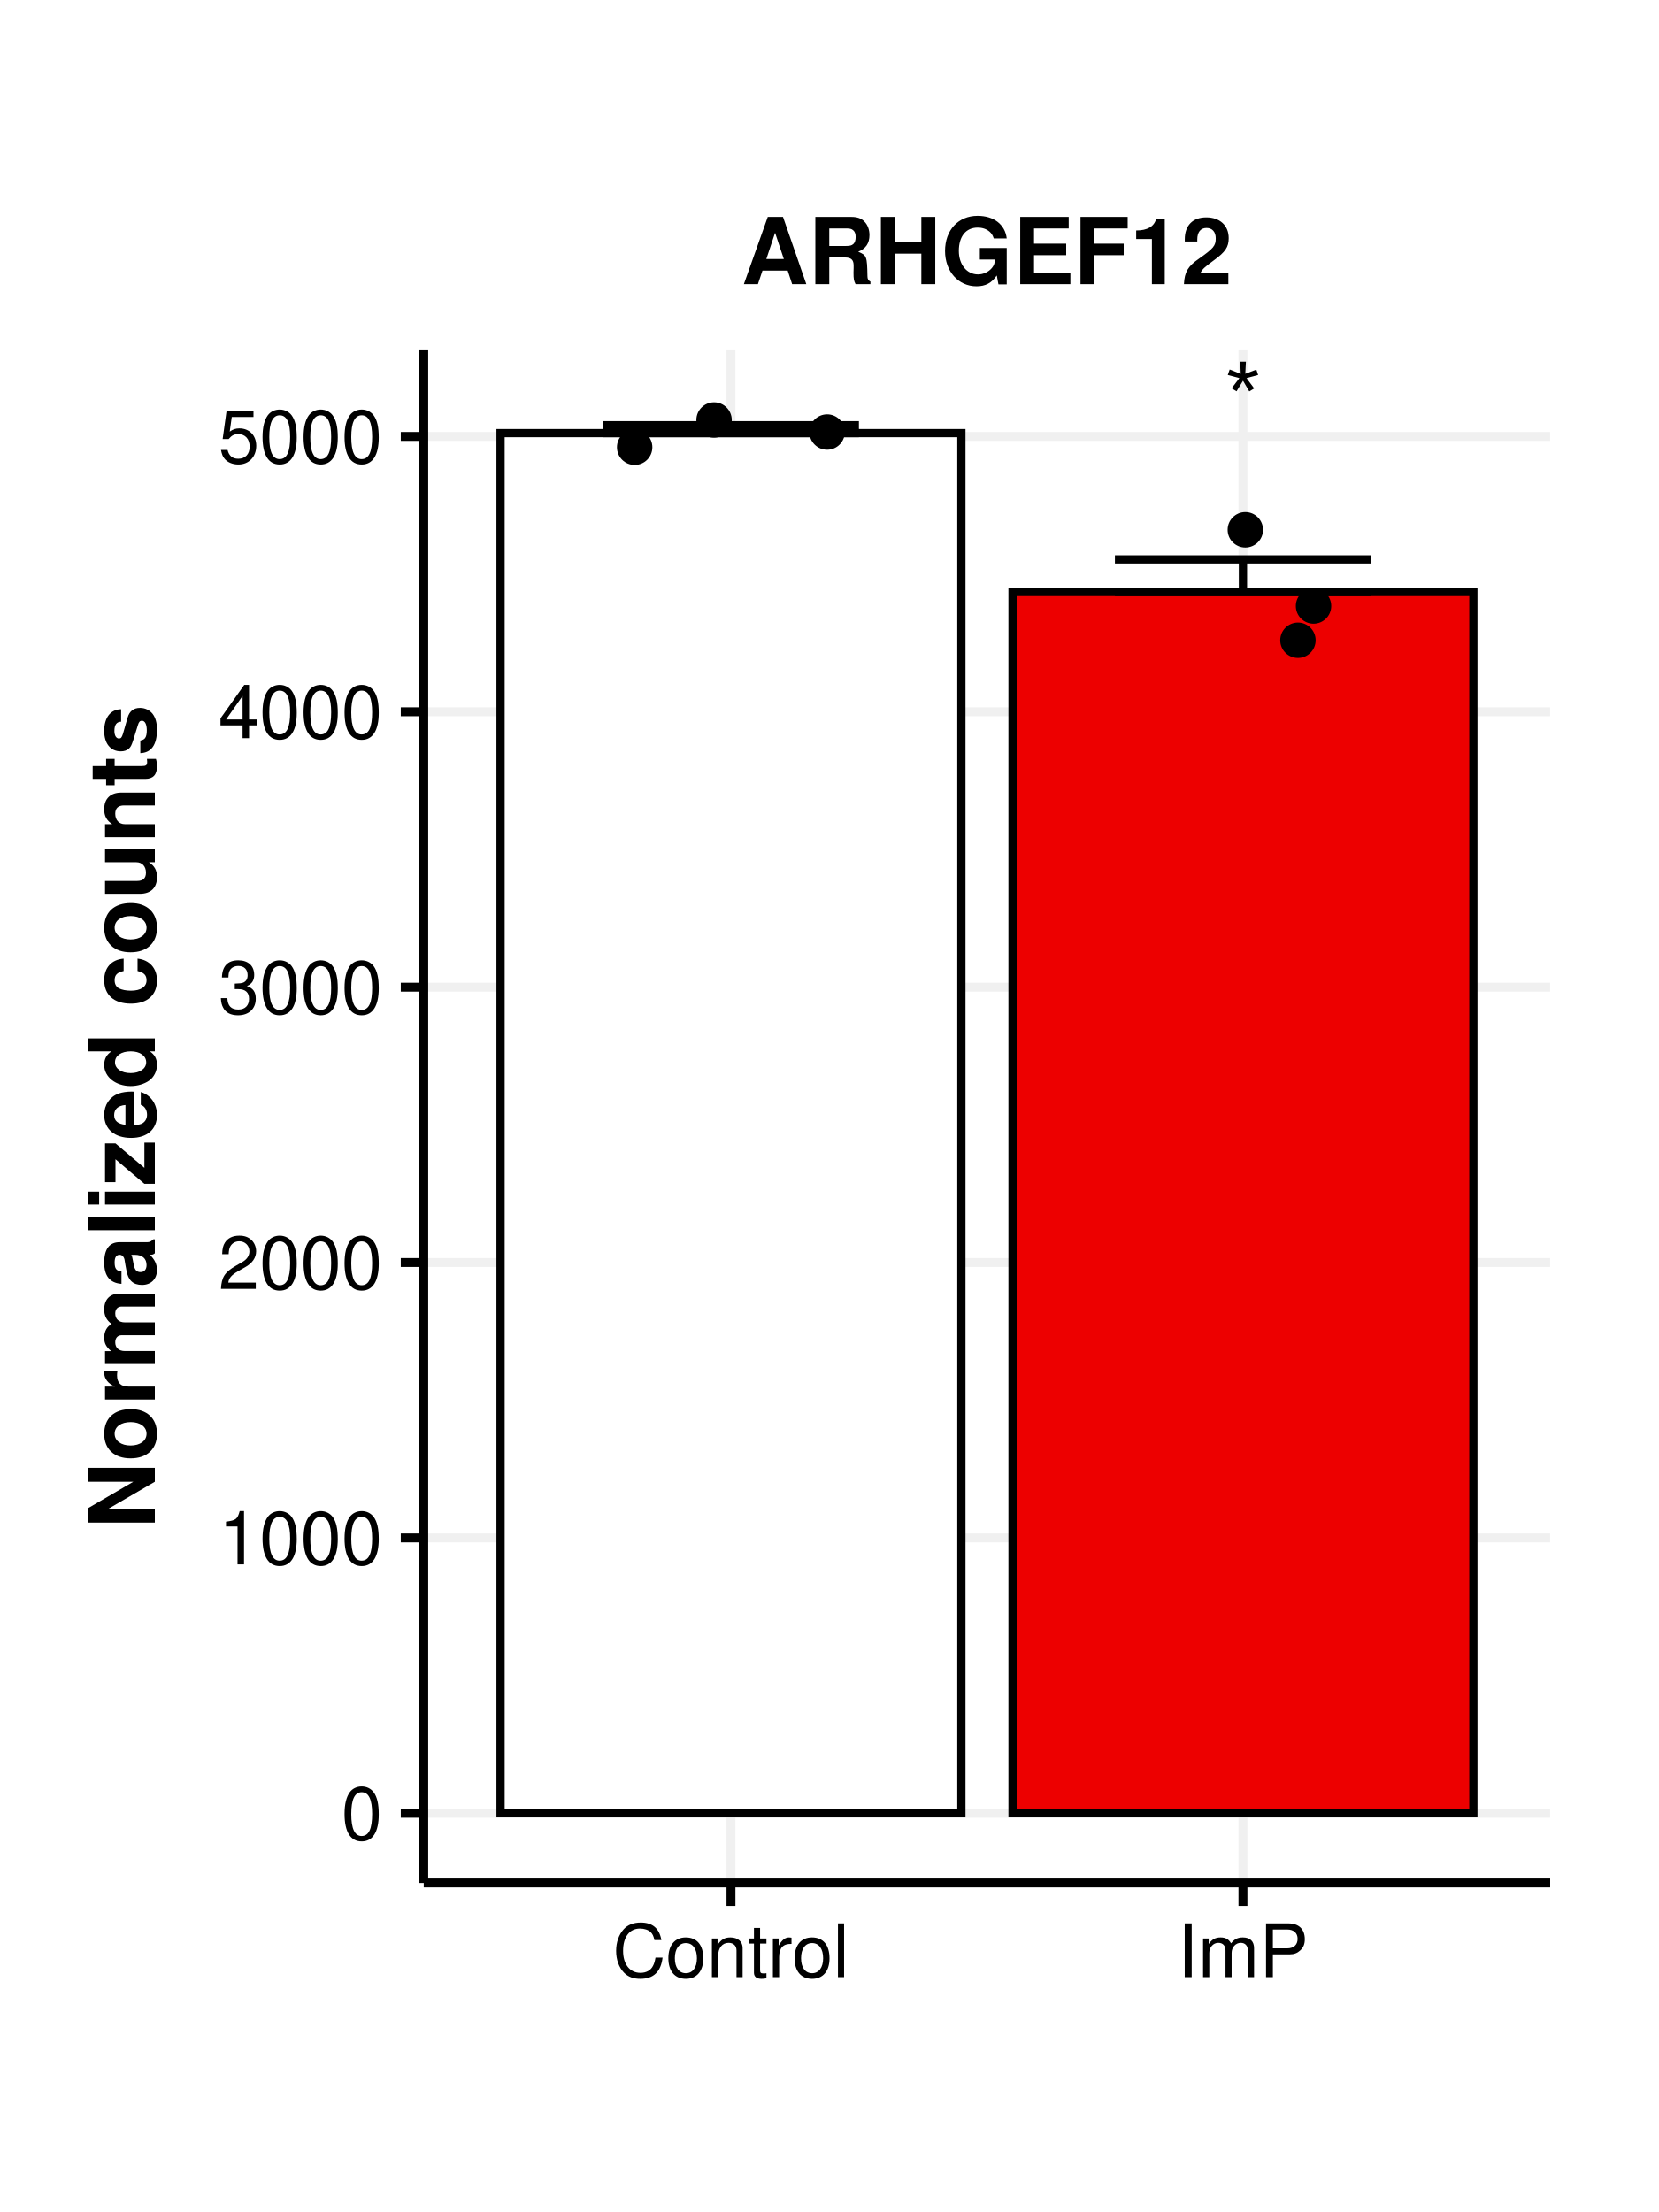
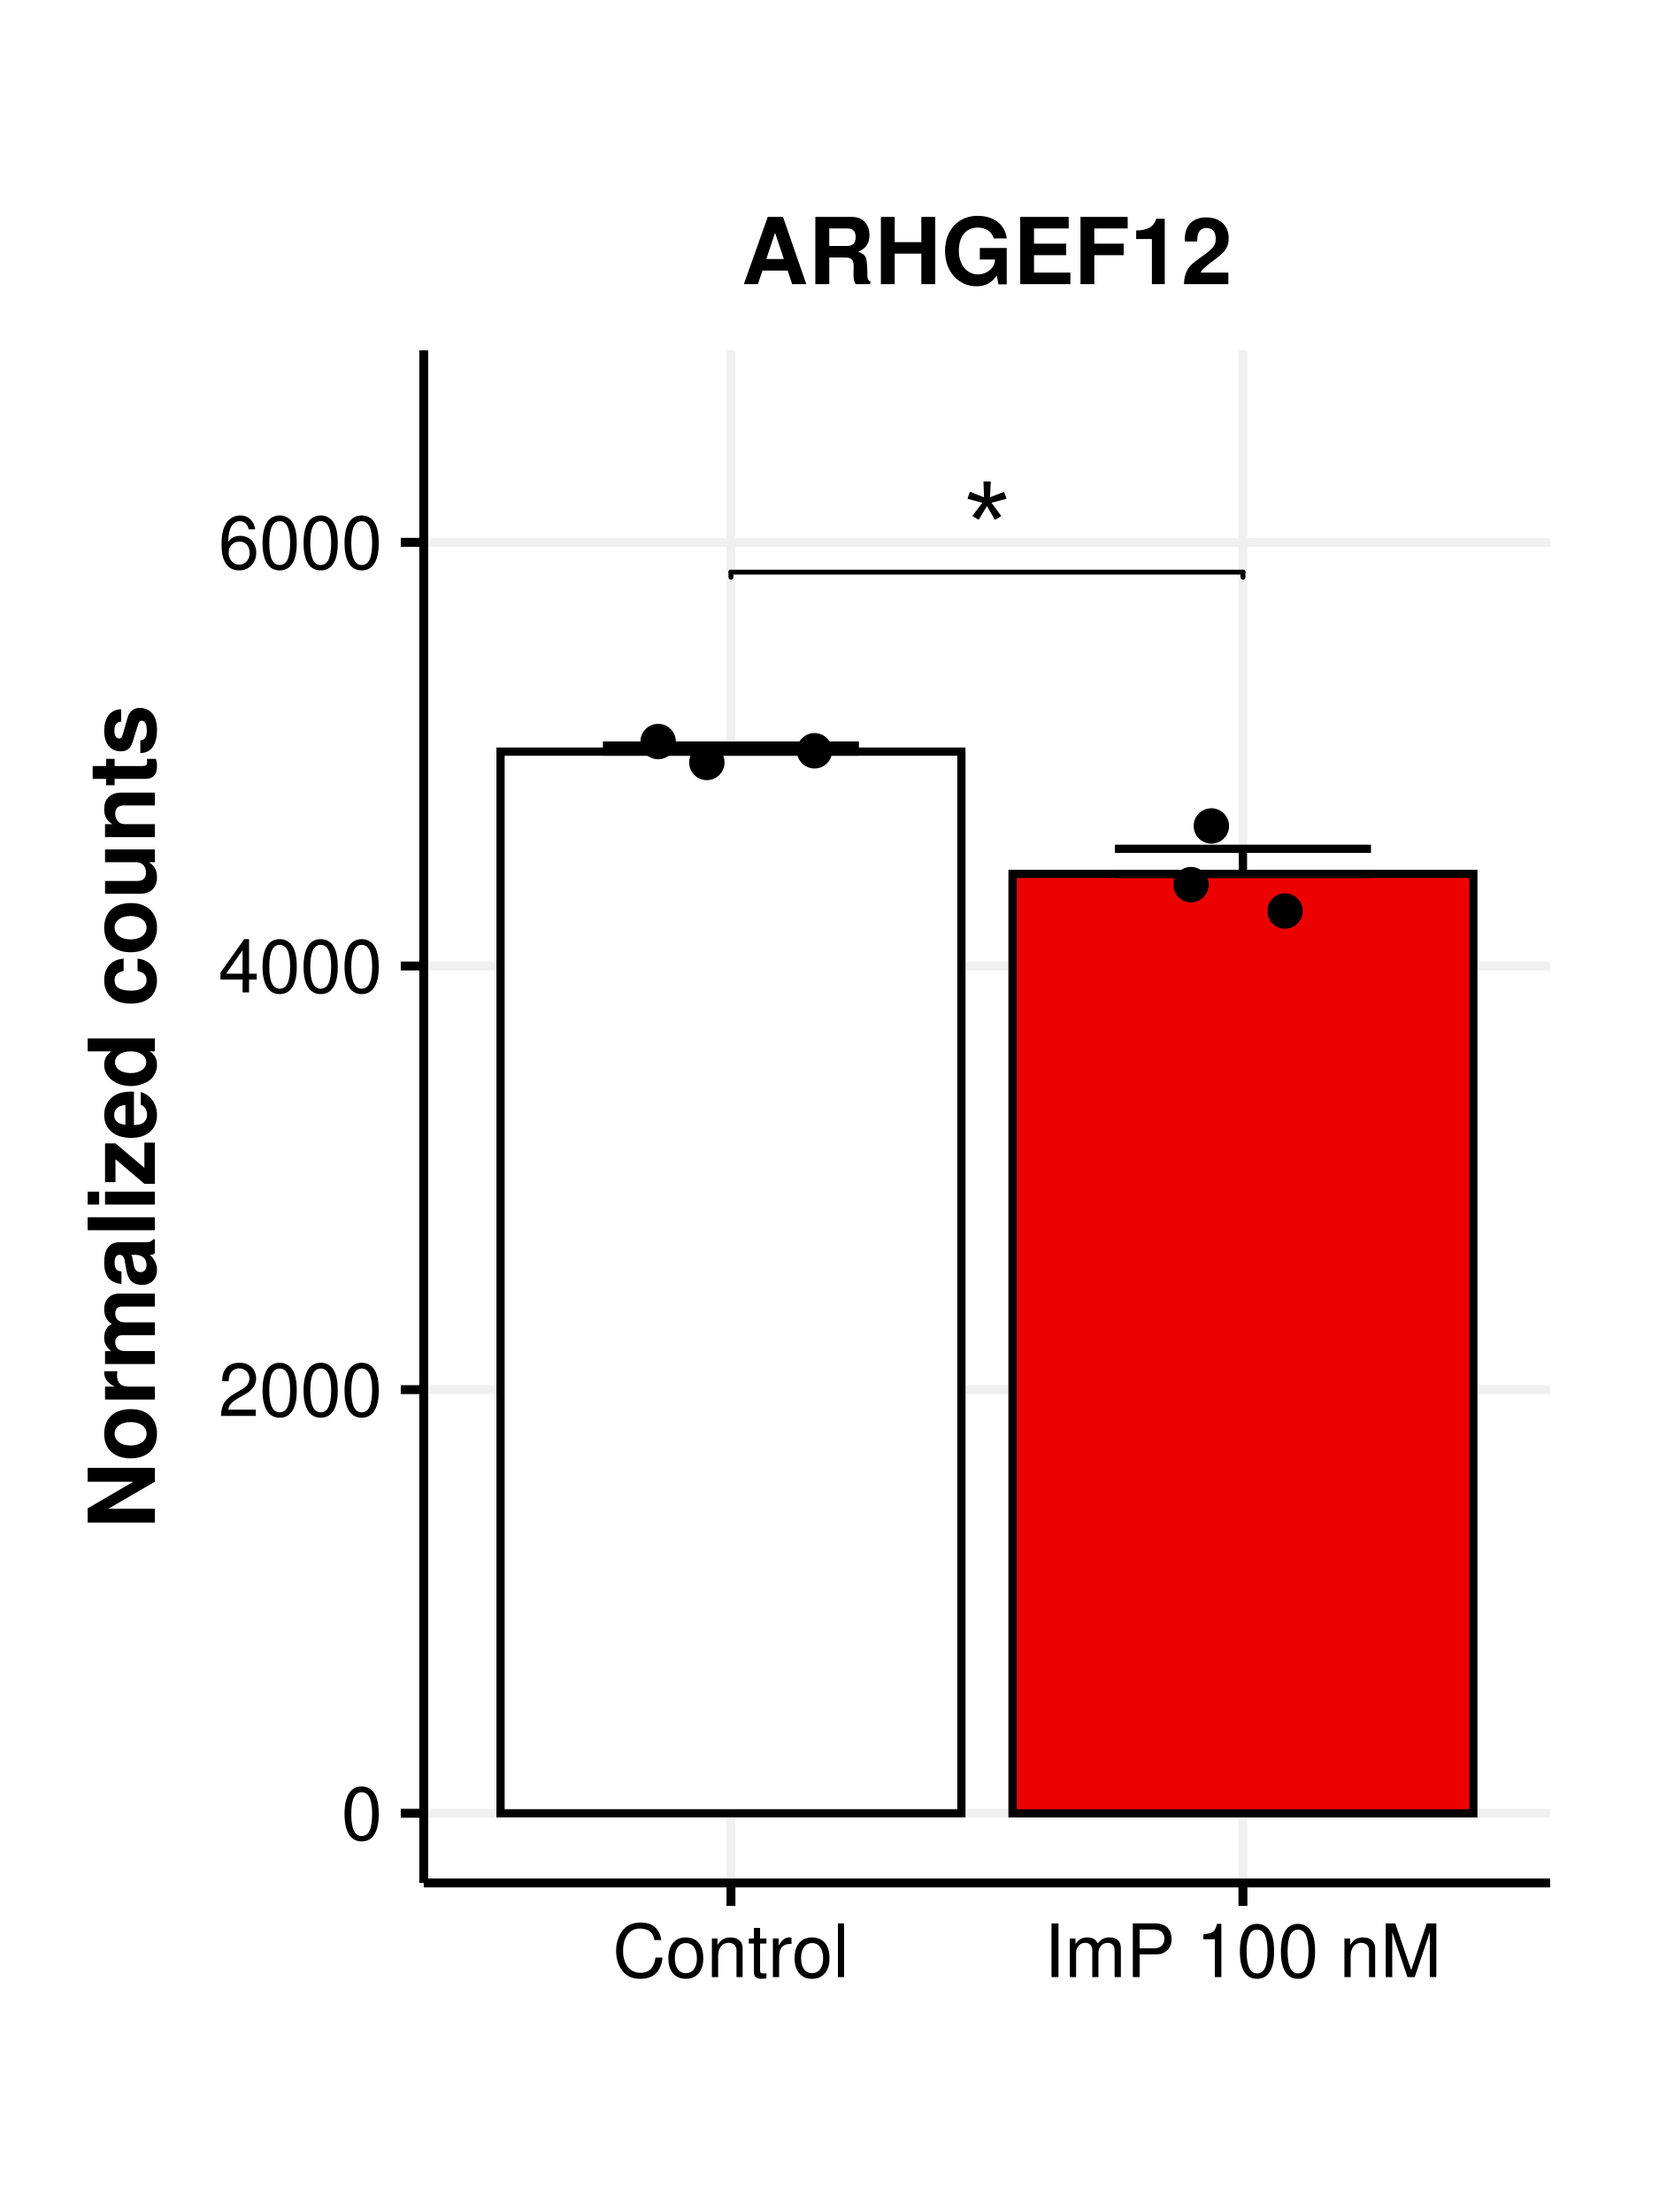
<svg xmlns="http://www.w3.org/2000/svg" class="svglite" width="216.00pt" height="288.00pt" viewBox="0 0 216.00 288.00">
  <defs>
    <style type="text/css">
    .svglite line, .svglite polyline, .svglite polygon, .svglite path, .svglite rect, .svglite circle {
      fill: none;
      stroke: #000000;
      stroke-linecap: round;
      stroke-linejoin: round;
      stroke-miterlimit: 10.00;
    }
    .svglite text {
      white-space: pre;
    }
  </style>
  </defs>
  <rect width="100%" height="100%" style="stroke: none; fill: #FFFFFF;" />
  <defs>
    <clipPath id="cpMC4wMHwyMTYuMDB8MC4wMHwyODguMDA=">
      <rect x="0.00" y="0.00" width="216.00" height="288.00" />
    </clipPath>
  </defs>
  <g clip-path="url(#cpMC4wMHwyMTYuMDB8MC4wMHwyODguMDA=)">
    <rect x="0.00" y="0.00" width="216.00" height="288.00" style="stroke-width: 1.16; stroke: none; fill: #FFFFFF;" />
  </g>
  <defs>
    <clipPath id="cpNTUuMTd8MjAxLjgzfDQ1LjYxfDI0NS4xNg==">
      <rect x="55.17" y="45.61" width="146.65" height="199.55" />
    </clipPath>
  </defs>
  <g clip-path="url(#cpNTUuMTd8MjAxLjgzfDQ1LjYxfDI0NS4xNg==)">
    <rect x="55.17" y="45.61" width="146.65" height="199.55" style="stroke-width: 1.16; stroke: none; fill: #FFFFFF;" />
    <polyline points="55.17,236.09 201.83,236.09 " style="stroke-width: 1.16; stroke: #F0F0F0; stroke-linecap: butt;" />
-     <polyline points="55.17,200.24 201.83,200.24 " style="stroke-width: 1.16; stroke: #F0F0F0; stroke-linecap: butt;" />
-     <polyline points="55.17,164.38 201.83,164.38 " style="stroke-width: 1.16; stroke: #F0F0F0; stroke-linecap: butt;" />
-     <polyline points="55.17,128.53 201.83,128.53 " style="stroke-width: 1.16; stroke: #F0F0F0; stroke-linecap: butt;" />
-     <polyline points="55.17,92.67 201.83,92.67 " style="stroke-width: 1.16; stroke: #F0F0F0; stroke-linecap: butt;" />
-     <polyline points="55.17,56.82 201.83,56.82 " style="stroke-width: 1.16; stroke: #F0F0F0; stroke-linecap: butt;" />
+     <polyline points="55.17,180.93 201.83,180.93 " style="stroke-width: 1.16; stroke: #F0F0F0; stroke-linecap: butt;" />
+     <polyline points="55.17,125.77 201.83,125.77 " style="stroke-width: 1.16; stroke: #F0F0F0; stroke-linecap: butt;" />
+     <polyline points="55.17,70.61 201.83,70.61 " style="stroke-width: 1.16; stroke: #F0F0F0; stroke-linecap: butt;" />
    <polyline points="95.17,245.16 95.17,45.61 " style="stroke-width: 1.16; stroke: #F0F0F0; stroke-linecap: butt;" />
    <polyline points="161.83,245.16 161.83,45.61 " style="stroke-width: 1.16; stroke: #F0F0F0; stroke-linecap: butt;" />
-     <text x="161.83" y="54.68" text-anchor="middle" style="font-size: 11.04px; font-family: &quot;Arial&quot;;" textLength="4.29px" lengthAdjust="spacingAndGlyphs">*</text>
-     <rect x="65.17" y="56.39" width="60.00" height="179.70" style="stroke-width: 1.07; stroke-linecap: butt; stroke-linejoin: miter; fill: #FFFFFF;" />
-     <rect x="131.83" y="77.08" width="60.00" height="159.01" style="stroke-width: 1.07; stroke-linecap: butt; stroke-linejoin: miter; fill: #ED0000;" />
-     <polyline points="78.50,55.36 111.83,55.36 " style="stroke-width: 1.07; stroke-linecap: butt;" />
-     <polyline points="95.17,55.36 95.17,56.39 " style="stroke-width: 1.07; stroke-linecap: butt;" />
-     <polyline points="78.50,56.39 111.83,56.39 " style="stroke-width: 1.07; stroke-linecap: butt;" />
-     <polyline points="145.16,72.83 178.50,72.83 " style="stroke-width: 1.07; stroke-linecap: butt;" />
-     <polyline points="161.83,72.83 161.83,77.08 " style="stroke-width: 1.07; stroke-linecap: butt;" />
-     <polyline points="145.16,77.08 178.50,77.08 " style="stroke-width: 1.07; stroke-linecap: butt;" />
-     <circle cx="82.63" cy="58.23" r="1.95" style="stroke-width: 0.71; fill: #000000;" />
-     <circle cx="92.97" cy="54.68" r="1.95" style="stroke-width: 0.71; fill: #000000;" />
-     <circle cx="107.69" cy="56.25" r="1.95" style="stroke-width: 0.71; fill: #000000;" />
-     <circle cx="168.99" cy="83.36" r="1.95" style="stroke-width: 0.71; fill: #000000;" />
-     <circle cx="171.02" cy="78.90" r="1.95" style="stroke-width: 0.71; fill: #000000;" />
-     <circle cx="162.14" cy="68.98" r="1.95" style="stroke-width: 0.71; fill: #000000;" />
+     <rect x="65.17" y="97.86" width="60.00" height="138.23" style="stroke-width: 1.07; stroke-linecap: butt; stroke-linejoin: miter; fill: #FFFFFF;" />
+     <rect x="131.83" y="113.78" width="60.00" height="122.32" style="stroke-width: 1.07; stroke-linecap: butt; stroke-linejoin: miter; fill: #ED0000;" />
+     <polyline points="78.50,97.07 111.83,97.07 " style="stroke-width: 1.07; stroke-linecap: butt;" />
+     <polyline points="95.17,97.07 95.17,97.86 " style="stroke-width: 1.07; stroke-linecap: butt;" />
+     <polyline points="78.50,97.86 111.83,97.86 " style="stroke-width: 1.07; stroke-linecap: butt;" />
+     <polyline points="145.16,110.51 178.50,110.51 " style="stroke-width: 1.07; stroke-linecap: butt;" />
+     <polyline points="161.83,110.51 161.83,113.78 " style="stroke-width: 1.07; stroke-linecap: butt;" />
+     <polyline points="145.16,113.78 178.50,113.78 " style="stroke-width: 1.07; stroke-linecap: butt;" />
+     <circle cx="92.03" cy="99.27" r="1.95" style="stroke-width: 0.71; fill: #000000;" />
+     <circle cx="85.69" cy="96.55" r="1.95" style="stroke-width: 0.71; fill: #000000;" />
+     <circle cx="106.05" cy="97.75" r="1.95" style="stroke-width: 0.71; fill: #000000;" />
+     <circle cx="167.30" cy="118.61" r="1.95" style="stroke-width: 0.71; fill: #000000;" />
+     <circle cx="155.06" cy="115.18" r="1.95" style="stroke-width: 0.71; fill: #000000;" />
+     <circle cx="157.72" cy="107.54" r="1.95" style="stroke-width: 0.71; fill: #000000;" />
+     <text x="128.50" y="72.49" text-anchor="middle" style="font-size: 14.23px; font-family: &quot;Arial&quot;;" textLength="5.54px" lengthAdjust="spacingAndGlyphs">*</text>
+     <line x1="95.17" y1="75.15" x2="95.17" y2="74.49" style="stroke-width: 0.64;" />
+     <line x1="95.17" y1="74.49" x2="161.83" y2="74.49" style="stroke-width: 0.64;" />
+     <line x1="161.83" y1="74.49" x2="161.83" y2="75.15" style="stroke-width: 0.64;" />
    <rect x="55.17" y="45.61" width="146.65" height="199.55" style="stroke-width: 1.16; stroke: none;" />
  </g>
  <g clip-path="url(#cpMC4wMHwyMTYuMDB8MC4wMHwyODguMDA=)">
    <polyline points="55.17,245.16 55.17,45.61 " style="stroke-width: 1.16; stroke-linecap: butt;" />
    <text x="49.79" y="239.53" text-anchor="end" style="font-size: 9.60px; font-family: &quot;Helvetica&quot;;" textLength="5.34px" lengthAdjust="spacingAndGlyphs">0</text>
-     <text x="49.79" y="203.68" text-anchor="end" style="font-size: 9.60px; font-family: &quot;Helvetica&quot;;" textLength="21.34px" lengthAdjust="spacingAndGlyphs">1000</text>
-     <text x="49.79" y="167.82" text-anchor="end" style="font-size: 9.60px; font-family: &quot;Helvetica&quot;;" textLength="21.34px" lengthAdjust="spacingAndGlyphs">2000</text>
-     <text x="49.79" y="131.97" text-anchor="end" style="font-size: 9.60px; font-family: &quot;Helvetica&quot;;" textLength="21.34px" lengthAdjust="spacingAndGlyphs">3000</text>
-     <text x="49.79" y="96.11" text-anchor="end" style="font-size: 9.60px; font-family: &quot;Helvetica&quot;;" textLength="21.34px" lengthAdjust="spacingAndGlyphs">4000</text>
-     <text x="49.79" y="60.26" text-anchor="end" style="font-size: 9.60px; font-family: &quot;Helvetica&quot;;" textLength="21.34px" lengthAdjust="spacingAndGlyphs">5000</text>
+     <text x="49.79" y="184.37" text-anchor="end" style="font-size: 9.60px; font-family: &quot;Helvetica&quot;;" textLength="21.34px" lengthAdjust="spacingAndGlyphs">2000</text>
+     <text x="49.79" y="129.21" text-anchor="end" style="font-size: 9.60px; font-family: &quot;Helvetica&quot;;" textLength="21.34px" lengthAdjust="spacingAndGlyphs">4000</text>
+     <text x="49.79" y="74.05" text-anchor="end" style="font-size: 9.60px; font-family: &quot;Helvetica&quot;;" textLength="21.34px" lengthAdjust="spacingAndGlyphs">6000</text>
    <polyline points="52.18,236.09 55.17,236.09 " style="stroke-width: 1.16; stroke-linecap: butt;" />
-     <polyline points="52.18,200.24 55.17,200.24 " style="stroke-width: 1.16; stroke-linecap: butt;" />
-     <polyline points="52.18,164.38 55.17,164.38 " style="stroke-width: 1.16; stroke-linecap: butt;" />
-     <polyline points="52.18,128.53 55.17,128.53 " style="stroke-width: 1.16; stroke-linecap: butt;" />
-     <polyline points="52.18,92.67 55.17,92.67 " style="stroke-width: 1.16; stroke-linecap: butt;" />
-     <polyline points="52.18,56.82 55.17,56.82 " style="stroke-width: 1.16; stroke-linecap: butt;" />
+     <polyline points="52.18,180.93 55.17,180.93 " style="stroke-width: 1.16; stroke-linecap: butt;" />
+     <polyline points="52.18,125.77 55.17,125.77 " style="stroke-width: 1.16; stroke-linecap: butt;" />
+     <polyline points="52.18,70.61 55.17,70.61 " style="stroke-width: 1.16; stroke-linecap: butt;" />
    <polyline points="55.17,245.16 201.83,245.16 " style="stroke-width: 1.16; stroke-linecap: butt;" />
    <polyline points="95.17,248.15 95.17,245.16 " style="stroke-width: 1.16; stroke-linecap: butt;" />
    <polyline points="161.83,248.15 161.83,245.16 " style="stroke-width: 1.16; stroke-linecap: butt;" />
    <text x="95.17" y="257.42" text-anchor="middle" style="font-size: 9.60px; font-family: &quot;Helvetica&quot;;" textLength="30.92px" lengthAdjust="spacingAndGlyphs">Control</text>
-     <text x="161.83" y="257.42" text-anchor="middle" style="font-size: 9.60px; font-family: &quot;Helvetica&quot;;" textLength="17.06px" lengthAdjust="spacingAndGlyphs">ImP</text>
+     <text x="161.83" y="257.42" text-anchor="middle" style="font-size: 9.60px; font-family: &quot;Helvetica&quot;;" textLength="51.72px" lengthAdjust="spacingAndGlyphs">ImP 100 nM</text>
    <text transform="translate(20.16,145.39) rotate(-90)" text-anchor="middle" style="font-size: 12.00px; font-weight: bold; font-family: &quot;Helvetica&quot;;" textLength="107.35px" lengthAdjust="spacingAndGlyphs">Normalized counts</text>
    <text x="128.50" y="36.99" text-anchor="middle" style="font-size: 12.00px; font-weight: bold; font-family: &quot;Helvetica&quot;;" textLength="64.02px" lengthAdjust="spacingAndGlyphs">ARHGEF12</text>
  </g>
</svg>
